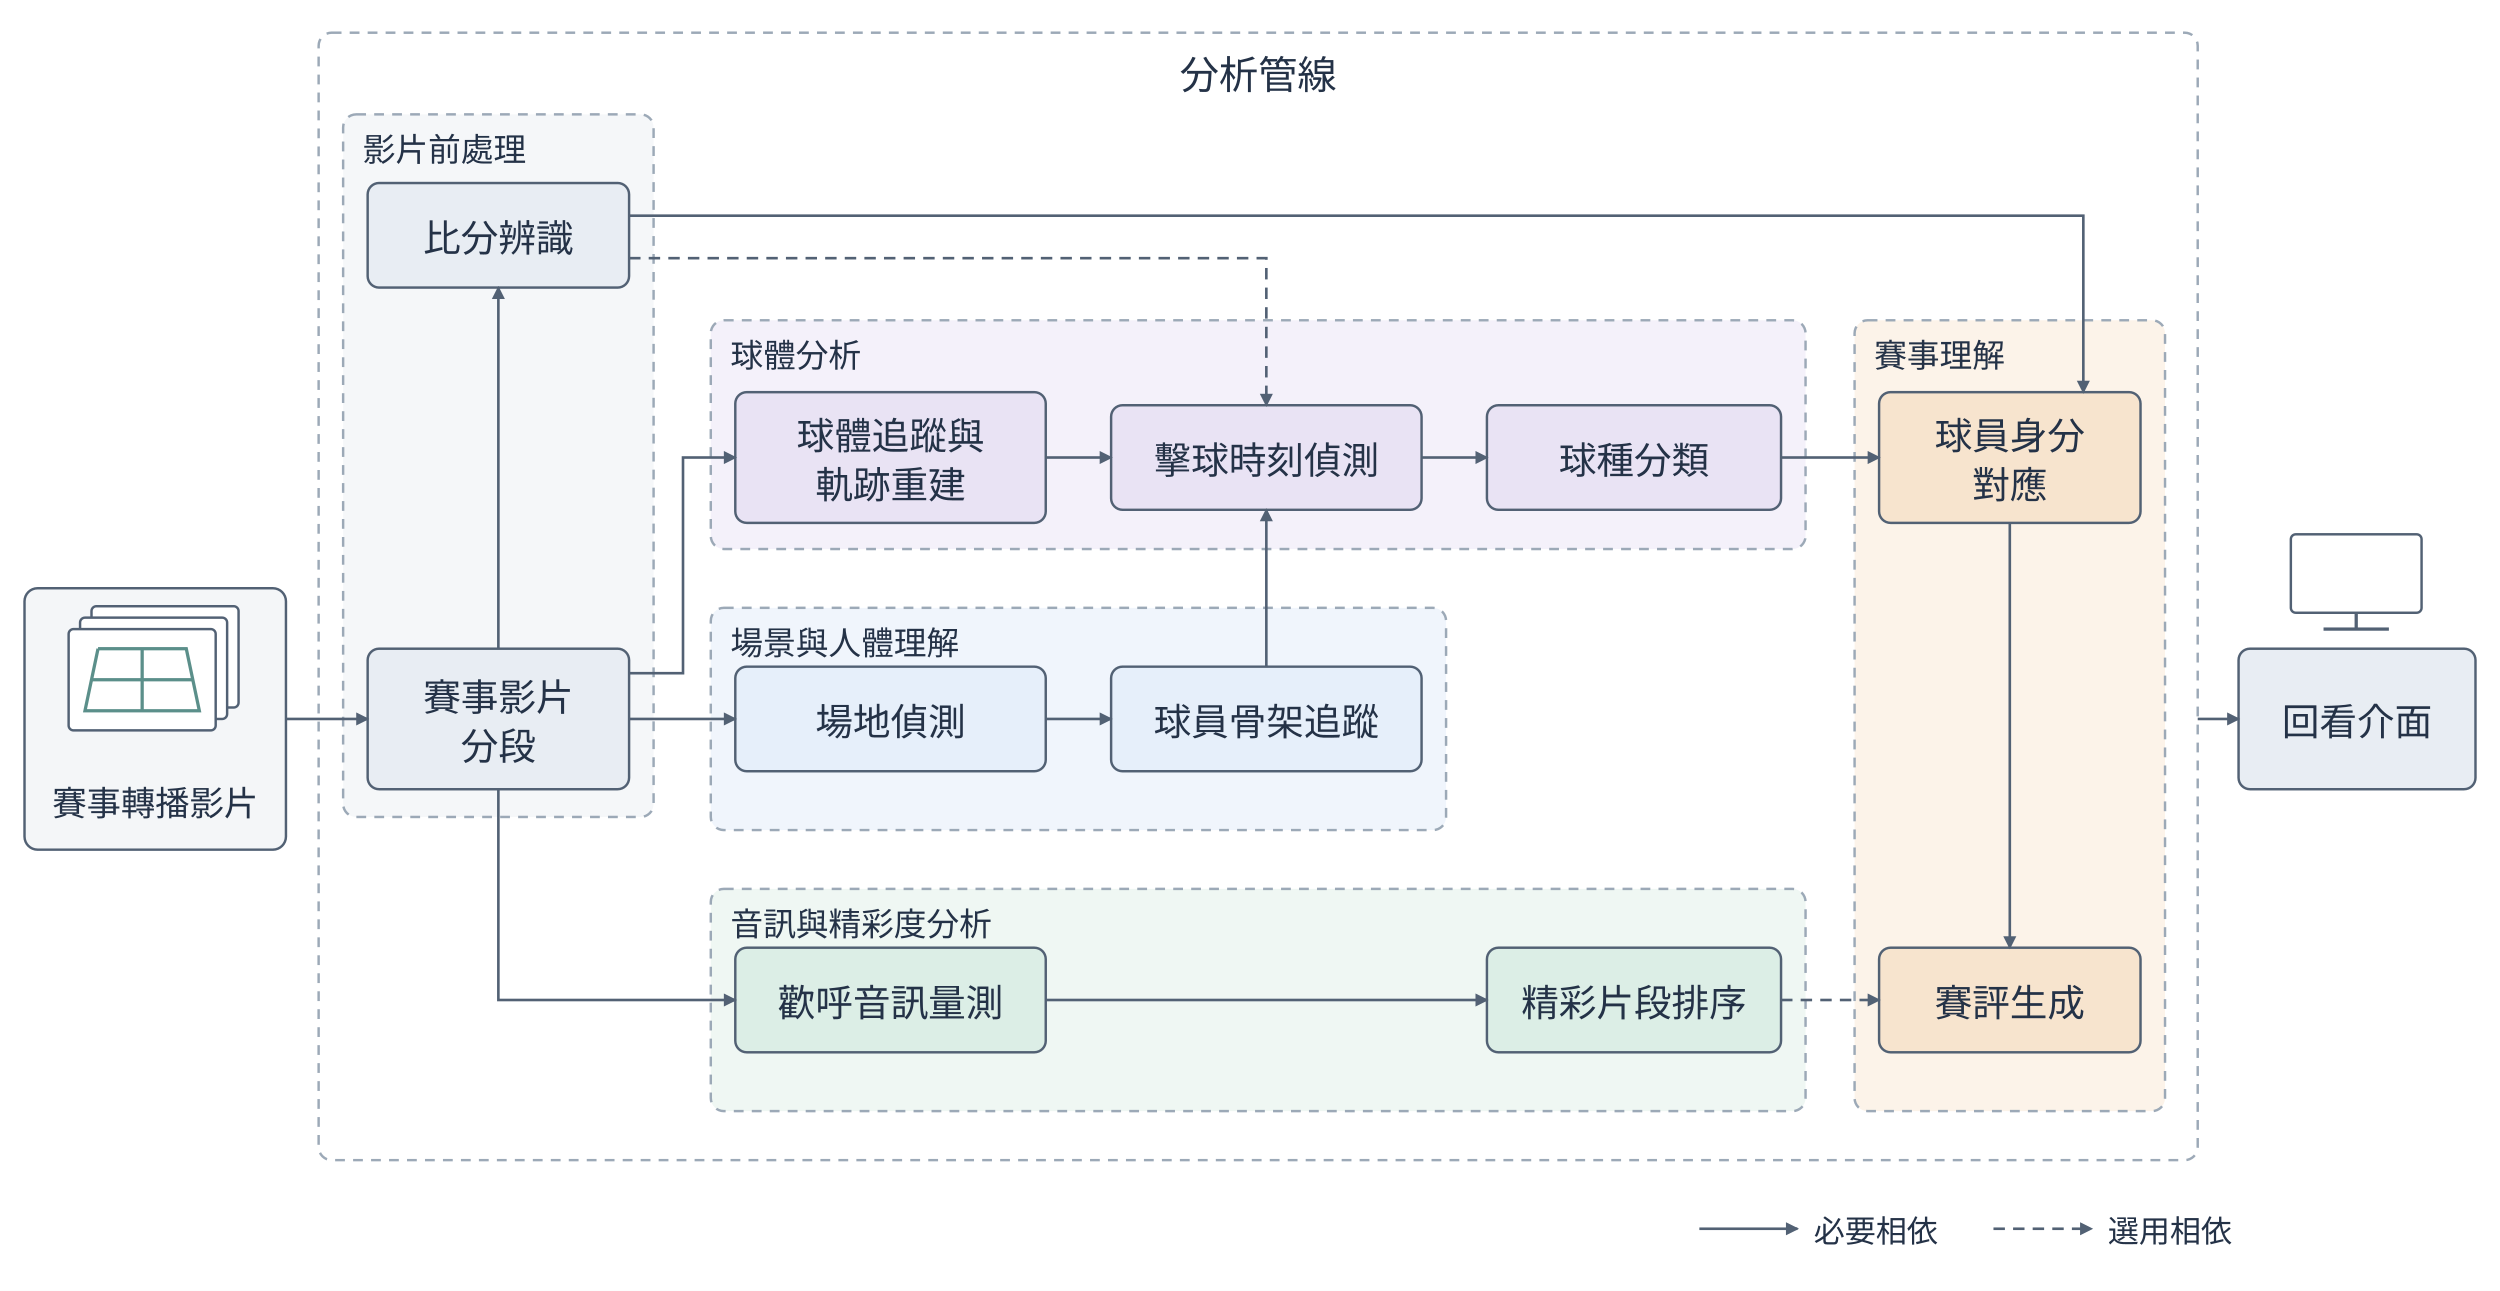
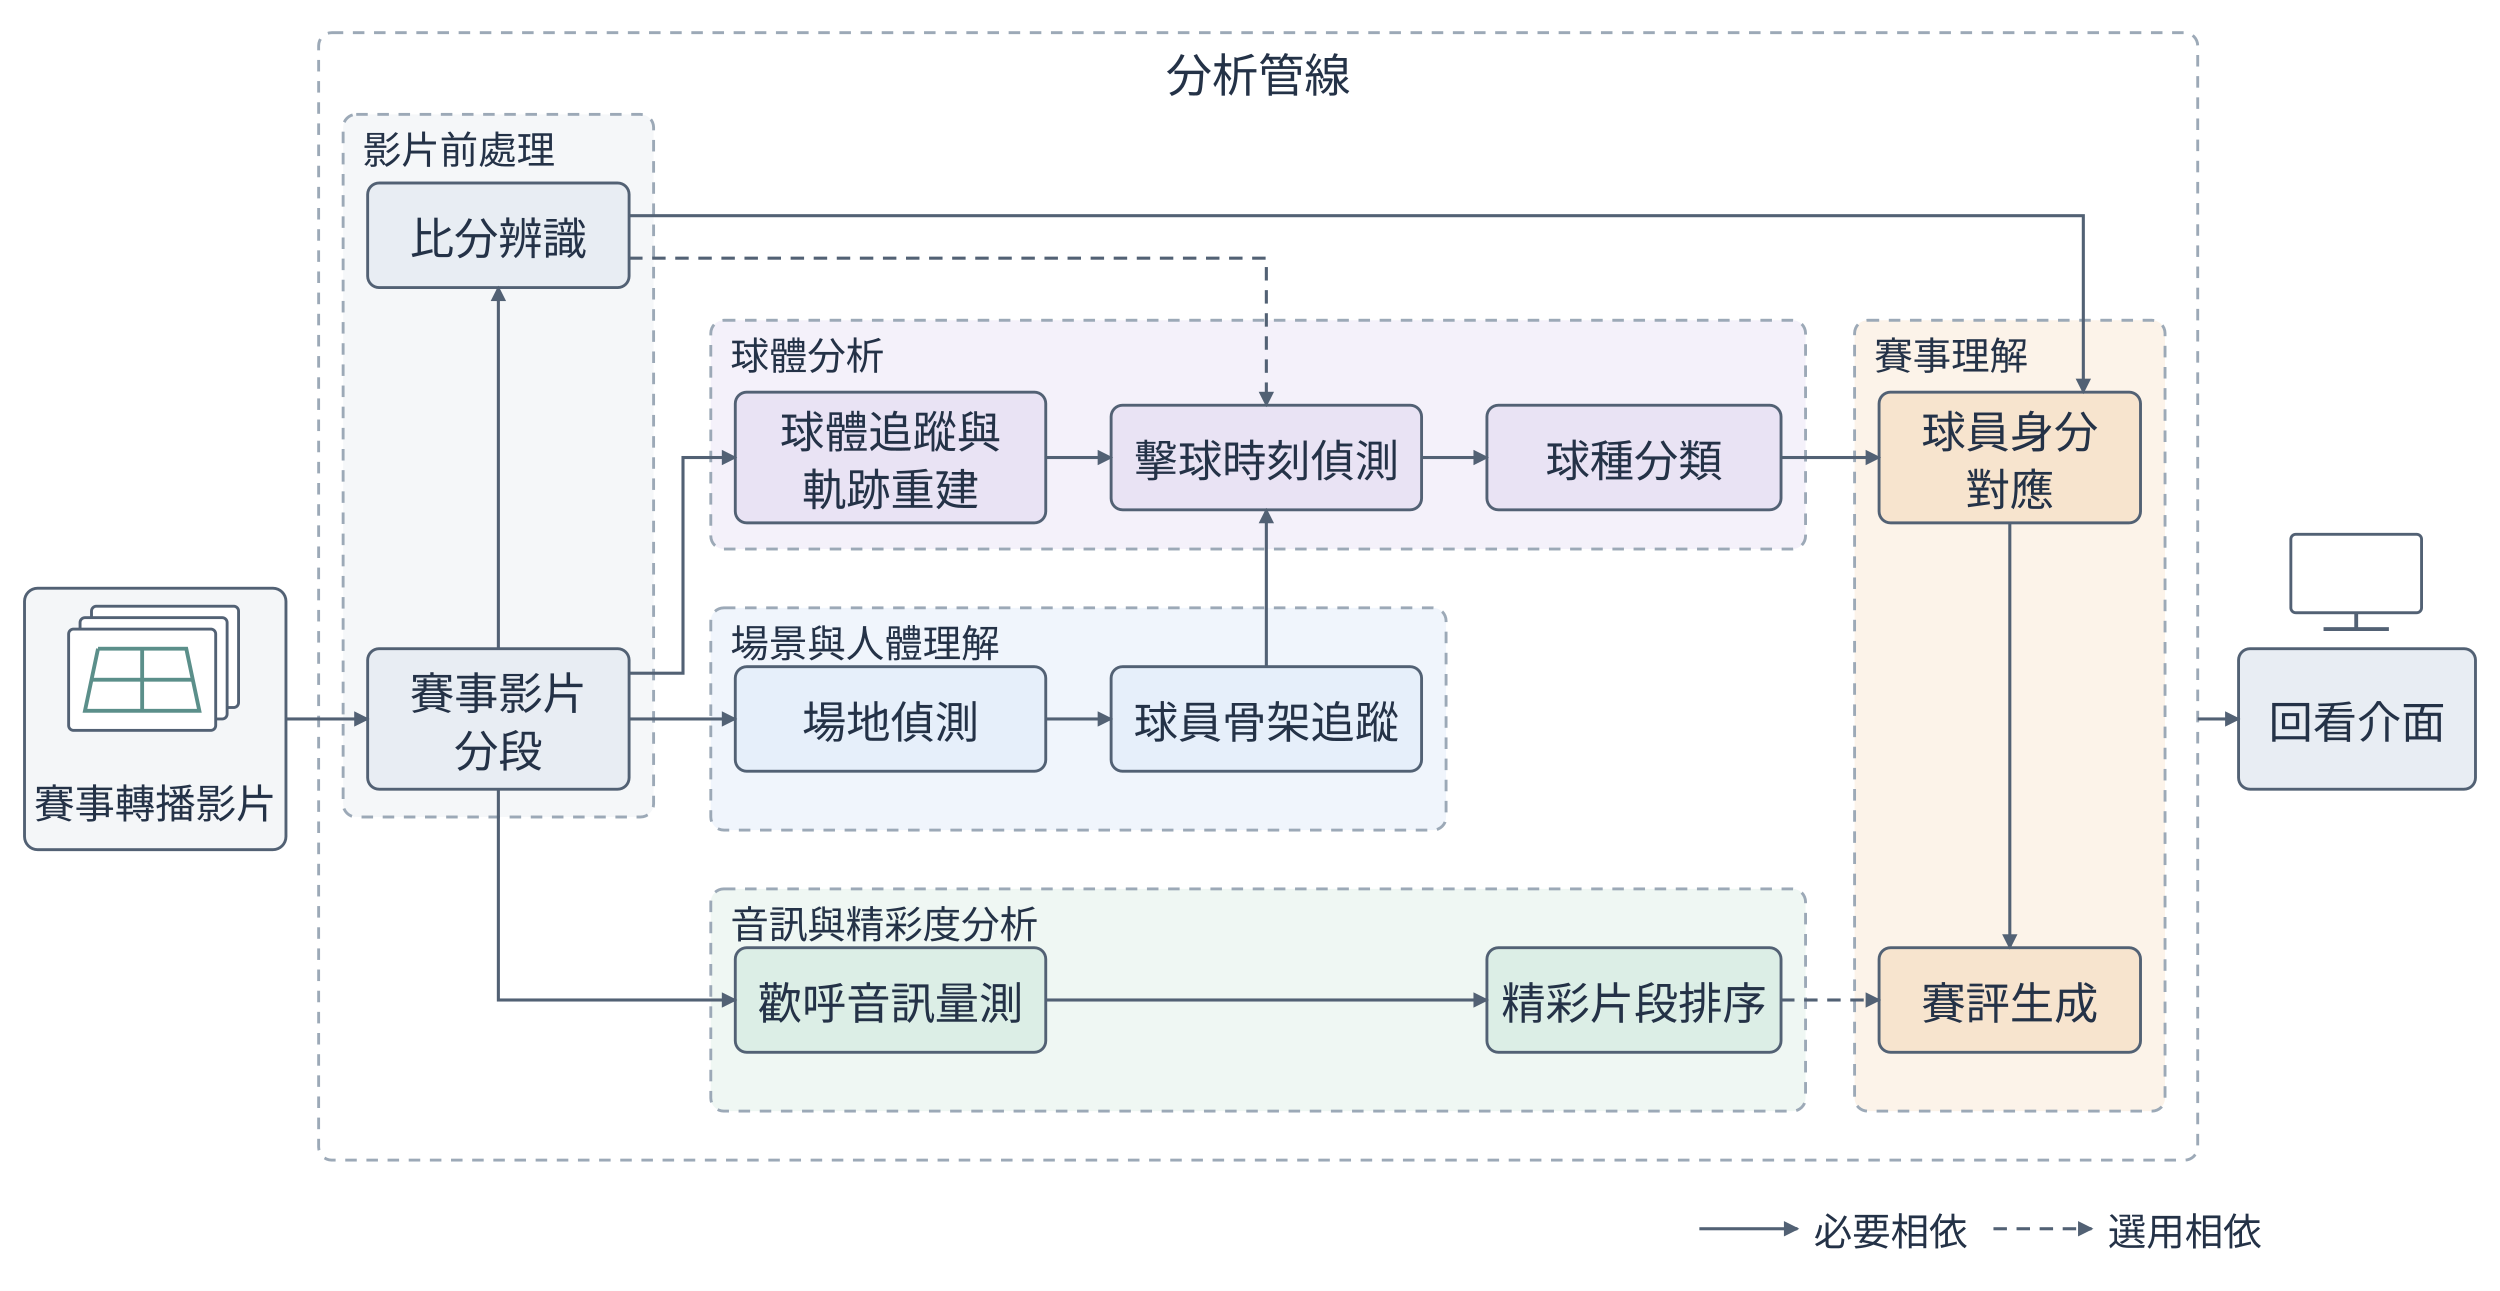
- <svg xmlns="http://www.w3.org/2000/svg" width="1530" height="790" viewBox="0 0 1530 790">
+ <svg xmlns="http://www.w3.org/2000/svg" width="1300" height="671.24" viewBox="0 0 1300 671.24">
  <defs>
    <marker id="arrow" markerWidth="8" markerHeight="8" refX="7" refY="4" orient="auto" markerUnits="userSpaceOnUse">
      <path d="M0 0 L8 4 L0 8 Z" fill="#526174" />
    </marker>
  </defs>
  <rect width="100%" height="100%" fill="white" />
-   <rect x="195" y="20" width="1150" height="690" rx="8" fill="#FFFFFF" stroke="#9CA9B7" stroke-width="1.5" stroke-dasharray="6 5" />
-   <text x="770.0" y="44" text-anchor="middle" dominant-baseline="central" font-family="Arial Unicode MS" font-size="24" fill="#243247">分析管線</text>
-   <rect x="210" y="70" width="190" height="430" rx="8" fill="#F5F7F9" stroke="#9CA9B7" stroke-width="1.5" stroke-dasharray="6 5" />
-   <text x="222" y="90" text-anchor="start" dominant-baseline="central" font-family="Arial Unicode MS" font-size="20" fill="#243247">影片前處理</text>
-   <rect x="435" y="196" width="670" height="140" rx="8" fill="#F4F1FA" stroke="#9CA9B7" stroke-width="1.5" stroke-dasharray="6 5" />
-   <text x="447" y="216" text-anchor="start" dominant-baseline="central" font-family="Arial Unicode MS" font-size="20" fill="#243247">球體分析</text>
-   <rect x="435" y="372" width="450" height="136" rx="8" fill="#F0F5FC" stroke="#9CA9B7" stroke-width="1.5" stroke-dasharray="6 5" />
-   <text x="447" y="392" text-anchor="start" dominant-baseline="central" font-family="Arial Unicode MS" font-size="20" fill="#243247">場景與人體理解</text>
-   <rect x="435" y="544" width="670" height="136" rx="8" fill="#EFF7F3" stroke="#9CA9B7" stroke-width="1.5" stroke-dasharray="6 5" />
-   <text x="447" y="564" text-anchor="start" dominant-baseline="central" font-family="Arial Unicode MS" font-size="20" fill="#243247">音訊與精彩度分析</text>
-   <rect x="1135" y="196" width="190" height="484" rx="8" fill="#FCF3E9" stroke="#9CA9B7" stroke-width="1.5" stroke-dasharray="6 5" />
-   <text x="1147" y="216" text-anchor="start" dominant-baseline="central" font-family="Arial Unicode MS" font-size="20" fill="#243247">賽事理解</text>
-   <rect x="15" y="360" width="160" height="160" rx="8" fill="#F4F6F8" stroke="#526174" stroke-width="1.5" />
-   <rect x="56" y="371" width="90" height="62" rx="3" fill="#FFFFFF" stroke="#526174" stroke-width="1.5" />
-   <rect x="49" y="378" width="90" height="62" rx="3" fill="#FFFFFF" stroke="#526174" stroke-width="1.5" />
-   <rect x="42" y="385" width="90" height="62" rx="3" fill="#FFFFFF" stroke="#526174" stroke-width="1.5" />
-   <polyline points="60,397 114,397 122,435 52,435 60,397" fill="none" stroke="#5B8F8A" stroke-width="2" />
-   <polyline points="56,416 118,416" fill="none" stroke="#5B8F8A" stroke-width="2" />
-   <polyline points="87,397 87,435" fill="none" stroke="#5B8F8A" stroke-width="2" />
-   <text x="95" y="490" text-anchor="middle" dominant-baseline="central" font-family="Arial Unicode MS" font-size="21" fill="#243247">賽事轉播影片</text>
-   <rect x="225" y="112" width="160" height="64" rx="7" fill="#E8EDF3" stroke="#526174" stroke-width="1.5" />
-   <text x="305.0" y="144.0" text-anchor="middle" dominant-baseline="central" font-family="Arial Unicode MS" font-size="23" fill="#243247">比分辨識</text>
-   <rect x="225" y="397" width="160" height="86" rx="7" fill="#E8EDF3" stroke="#526174" stroke-width="1.5" />
-   <text x="305.0" y="425.0" text-anchor="middle" dominant-baseline="central" font-family="Arial Unicode MS" font-size="23" fill="#243247">賽事影片</text>
-   <text x="305.0" y="455.0" text-anchor="middle" dominant-baseline="central" font-family="Arial Unicode MS" font-size="23" fill="#243247">分段</text>
-   <rect x="450" y="240" width="190" height="80" rx="7" fill="#E9E3F4" stroke="#526174" stroke-width="1.5" />
-   <text x="545.0" y="265.0" text-anchor="middle" dominant-baseline="central" font-family="Arial Unicode MS" font-size="23" fill="#243247">球體追蹤與</text>
-   <text x="545.0" y="295.0" text-anchor="middle" dominant-baseline="central" font-family="Arial Unicode MS" font-size="23" fill="#243247">軌跡重建</text>
-   <rect x="680" y="248" width="190" height="64" rx="7" fill="#E9E3F4" stroke="#526174" stroke-width="1.5" />
-   <text x="775.0" y="280.0" text-anchor="middle" dominant-baseline="central" font-family="Arial Unicode MS" font-size="23" fill="#243247">擊球時刻偵測</text>
-   <rect x="910" y="248" width="180" height="64" rx="7" fill="#E9E3F4" stroke="#526174" stroke-width="1.5" />
-   <text x="1000.0" y="280.0" text-anchor="middle" dominant-baseline="central" font-family="Arial Unicode MS" font-size="23" fill="#243247">球種分類</text>
-   <rect x="450" y="408" width="190" height="64" rx="7" fill="#E6EFFA" stroke="#526174" stroke-width="1.5" />
-   <text x="545.0" y="440.0" text-anchor="middle" dominant-baseline="central" font-family="Arial Unicode MS" font-size="23" fill="#243247">場地偵測</text>
-   <rect x="680" y="408" width="190" height="64" rx="7" fill="#E6EFFA" stroke="#526174" stroke-width="1.5" />
-   <text x="775.0" y="440.0" text-anchor="middle" dominant-baseline="central" font-family="Arial Unicode MS" font-size="23" fill="#243247">球員骨架追蹤</text>
-   <rect x="450" y="580" width="190" height="64" rx="7" fill="#DCEEE6" stroke="#526174" stroke-width="1.5" />
-   <text x="545.0" y="612.0" text-anchor="middle" dominant-baseline="central" font-family="Arial Unicode MS" font-size="23" fill="#243247">歡呼音訊量測</text>
-   <rect x="910" y="580" width="180" height="64" rx="7" fill="#DCEEE6" stroke="#526174" stroke-width="1.5" />
-   <text x="1000.0" y="612.0" text-anchor="middle" dominant-baseline="central" font-family="Arial Unicode MS" font-size="23" fill="#243247">精彩片段排序</text>
-   <rect x="1150" y="240" width="160" height="80" rx="7" fill="#F7E4CE" stroke="#526174" stroke-width="1.5" />
-   <text x="1230.0" y="265.0" text-anchor="middle" dominant-baseline="central" font-family="Arial Unicode MS" font-size="23" fill="#243247">球員身分</text>
-   <text x="1230.0" y="295.0" text-anchor="middle" dominant-baseline="central" font-family="Arial Unicode MS" font-size="23" fill="#243247">對應</text>
-   <rect x="1150" y="580" width="160" height="64" rx="7" fill="#F7E4CE" stroke="#526174" stroke-width="1.5" />
-   <text x="1230.0" y="612.0" text-anchor="middle" dominant-baseline="central" font-family="Arial Unicode MS" font-size="23" fill="#243247">賽評生成</text>
-   <rect x="1370" y="397" width="145" height="86" rx="7" fill="#E8EDF3" stroke="#526174" stroke-width="1.5" />
-   <text x="1442.5" y="440.0" text-anchor="middle" dominant-baseline="central" font-family="Arial Unicode MS" font-size="23" fill="#243247">回看介面</text>
-   <rect x="1402" y="327" width="80" height="48" rx="3" fill="#FFFFFF" stroke="#526174" stroke-width="1.5" />
-   <polyline points="1442,375 1442,385 1422,385 1462,385" fill="none" stroke="#526174" stroke-width="2" />
-   <polyline points="175,440 225,440" fill="none" stroke="#526174" stroke-width="1.6" marker-end="url(#arrow)" />
-   <polyline points="305,397 305,176" fill="none" stroke="#526174" stroke-width="1.6" marker-end="url(#arrow)" />
-   <polyline points="385,412 418,412 418,280 450,280" fill="none" stroke="#526174" stroke-width="1.6" marker-end="url(#arrow)" />
-   <polyline points="385,440 450,440" fill="none" stroke="#526174" stroke-width="1.6" marker-end="url(#arrow)" />
-   <polyline points="305,483 305,612 450,612" fill="none" stroke="#526174" stroke-width="1.6" marker-end="url(#arrow)" />
-   <polyline points="640,280 680,280" fill="none" stroke="#526174" stroke-width="1.6" marker-end="url(#arrow)" />
-   <polyline points="870,280 910,280" fill="none" stroke="#526174" stroke-width="1.6" marker-end="url(#arrow)" />
-   <polyline points="640,440 680,440" fill="none" stroke="#526174" stroke-width="1.6" marker-end="url(#arrow)" />
-   <polyline points="775,408 775,312" fill="none" stroke="#526174" stroke-width="1.6" marker-end="url(#arrow)" />
-   <polyline points="1090,280 1150,280" fill="none" stroke="#526174" stroke-width="1.6" marker-end="url(#arrow)" />
-   <polyline points="385,132 1275,132 1275,240" fill="none" stroke="#526174" stroke-width="1.6" marker-end="url(#arrow)" />
-   <polyline points="385,158 775,158 775,248" fill="none" stroke="#526174" stroke-width="1.6" marker-end="url(#arrow)" stroke-dasharray="7 5" />
-   <polyline points="640,612 910,612" fill="none" stroke="#526174" stroke-width="1.6" marker-end="url(#arrow)" />
-   <polyline points="1090,612 1150,612" fill="none" stroke="#526174" stroke-width="1.6" marker-end="url(#arrow)" stroke-dasharray="7 5" />
-   <polyline points="1230,320 1230,580" fill="none" stroke="#526174" stroke-width="1.6" marker-end="url(#arrow)" />
-   <polyline points="1345,440 1370,440" fill="none" stroke="#526174" stroke-width="1.6" marker-end="url(#arrow)" />
-   <polyline points="1040,752 1100,752" fill="none" stroke="#526174" stroke-width="1.6" marker-end="url(#arrow)" />
-   <text x="1110" y="752" text-anchor="start" dominant-baseline="central" font-family="Arial Unicode MS" font-size="19" fill="#243247">必要相依</text>
-   <polyline points="1220,752 1280,752" fill="none" stroke="#526174" stroke-width="1.6" marker-end="url(#arrow)" stroke-dasharray="7 5" />
-   <text x="1290" y="752" text-anchor="start" dominant-baseline="central" font-family="Arial Unicode MS" font-size="19" fill="#243247">選用相依</text>
+   <rect x="165.69" y="16.99" width="977.12" height="586.27" rx="6.8" fill="#FFFFFF" stroke="#9CA9B7" stroke-width="1.5" stroke-dasharray="6 5" />
+   <text x="654.25" y="37.39" text-anchor="middle" dominant-baseline="central" font-family="Arial Unicode MS" font-size="24" fill="#243247">分析管線</text>
+   <rect x="178.43" y="59.48" width="161.44" height="365.36" rx="6.8" fill="#F5F7F9" stroke="#9CA9B7" stroke-width="1.5" stroke-dasharray="6 5" />
+   <text x="188.63" y="76.47" text-anchor="start" dominant-baseline="central" font-family="Arial Unicode MS" font-size="20" fill="#243247">影片前處理</text>
+   <rect x="369.61" y="166.54" width="569.28" height="118.95" rx="6.8" fill="#F4F1FA" stroke="#9CA9B7" stroke-width="1.5" stroke-dasharray="6 5" />
+   <text x="379.8" y="183.53" text-anchor="start" dominant-baseline="central" font-family="Arial Unicode MS" font-size="20" fill="#243247">球體分析</text>
+   <rect x="369.61" y="316.08" width="382.35" height="115.56" rx="6.8" fill="#F0F5FC" stroke="#9CA9B7" stroke-width="1.5" stroke-dasharray="6 5" />
+   <text x="379.8" y="333.07" text-anchor="start" dominant-baseline="central" font-family="Arial Unicode MS" font-size="20" fill="#243247">場景與人體理解</text>
+   <rect x="369.61" y="462.22" width="569.28" height="115.56" rx="6.8" fill="#EFF7F3" stroke="#9CA9B7" stroke-width="1.5" stroke-dasharray="6 5" />
+   <text x="379.8" y="479.22" text-anchor="start" dominant-baseline="central" font-family="Arial Unicode MS" font-size="20" fill="#243247">音訊與精彩度分析</text>
+   <rect x="964.38" y="166.54" width="161.44" height="411.24" rx="6.8" fill="#FCF3E9" stroke="#9CA9B7" stroke-width="1.5" stroke-dasharray="6 5" />
+   <text x="974.58" y="183.53" text-anchor="start" dominant-baseline="central" font-family="Arial Unicode MS" font-size="20" fill="#243247">賽事理解</text>
+   <rect x="12.75" y="305.88" width="135.95" height="135.95" rx="6.8" fill="#F4F6F8" stroke="#526174" stroke-width="1.5" />
+   <rect x="47.58" y="315.23" width="76.47" height="52.68" rx="2.55" fill="#FFFFFF" stroke="#526174" stroke-width="1.5" />
+   <rect x="41.63" y="321.18" width="76.47" height="52.68" rx="2.55" fill="#FFFFFF" stroke="#526174" stroke-width="1.5" />
+   <rect x="35.69" y="327.12" width="76.47" height="52.68" rx="2.55" fill="#FFFFFF" stroke="#526174" stroke-width="1.5" />
+   <polyline points="50.98,337.32 96.86,337.32 103.66,369.61 44.18,369.61 50.98,337.32" fill="none" stroke="#5B8F8A" stroke-width="2" />
+   <polyline points="47.58,353.46 100.26,353.46" fill="none" stroke="#5B8F8A" stroke-width="2" />
+   <polyline points="73.92,337.32 73.92,369.61" fill="none" stroke="#5B8F8A" stroke-width="2" />
+   <text x="80.72" y="416.34" text-anchor="middle" dominant-baseline="central" font-family="Arial Unicode MS" font-size="21" fill="#243247">賽事轉播影片</text>
+   <rect x="191.18" y="95.16" width="135.95" height="54.38" rx="5.95" fill="#E8EDF3" stroke="#526174" stroke-width="1.5" />
+   <text x="259.15" y="122.35" text-anchor="middle" dominant-baseline="central" font-family="Arial Unicode MS" font-size="23" fill="#243247">比分辨識</text>
+   <rect x="191.18" y="337.32" width="135.95" height="73.07" rx="5.95" fill="#E8EDF3" stroke="#526174" stroke-width="1.5" />
+   <text x="259.15" y="358.86" text-anchor="middle" dominant-baseline="central" font-family="Arial Unicode MS" font-size="23" fill="#243247">賽事影片</text>
+   <text x="259.15" y="388.86" text-anchor="middle" dominant-baseline="central" font-family="Arial Unicode MS" font-size="23" fill="#243247">分段</text>
+   <rect x="382.35" y="203.92" width="161.44" height="67.97" rx="5.95" fill="#E9E3F4" stroke="#526174" stroke-width="1.5" />
+   <text x="463.07" y="222.91" text-anchor="middle" dominant-baseline="central" font-family="Arial Unicode MS" font-size="23" fill="#243247">球體追蹤與</text>
+   <text x="463.07" y="252.91" text-anchor="middle" dominant-baseline="central" font-family="Arial Unicode MS" font-size="23" fill="#243247">軌跡重建</text>
+   <rect x="577.78" y="210.72" width="161.44" height="54.38" rx="5.95" fill="#E9E3F4" stroke="#526174" stroke-width="1.5" />
+   <text x="658.5" y="237.91" text-anchor="middle" dominant-baseline="central" font-family="Arial Unicode MS" font-size="23" fill="#243247">擊球時刻偵測</text>
+   <rect x="773.2" y="210.72" width="152.94" height="54.38" rx="5.95" fill="#E9E3F4" stroke="#526174" stroke-width="1.5" />
+   <text x="849.67" y="237.91" text-anchor="middle" dominant-baseline="central" font-family="Arial Unicode MS" font-size="23" fill="#243247">球種分類</text>
+   <rect x="382.35" y="346.67" width="161.44" height="54.38" rx="5.95" fill="#E6EFFA" stroke="#526174" stroke-width="1.5" />
+   <text x="463.07" y="373.86" text-anchor="middle" dominant-baseline="central" font-family="Arial Unicode MS" font-size="23" fill="#243247">場地偵測</text>
+   <rect x="577.78" y="346.67" width="161.44" height="54.38" rx="5.95" fill="#E6EFFA" stroke="#526174" stroke-width="1.5" />
+   <text x="658.5" y="373.86" text-anchor="middle" dominant-baseline="central" font-family="Arial Unicode MS" font-size="23" fill="#243247">球員骨架追蹤</text>
+   <rect x="382.35" y="492.81" width="161.44" height="54.38" rx="5.95" fill="#DCEEE6" stroke="#526174" stroke-width="1.5" />
+   <text x="463.07" y="520" text-anchor="middle" dominant-baseline="central" font-family="Arial Unicode MS" font-size="23" fill="#243247">歡呼音訊量測</text>
+   <rect x="773.2" y="492.81" width="152.94" height="54.38" rx="5.95" fill="#DCEEE6" stroke="#526174" stroke-width="1.5" />
+   <text x="849.67" y="520" text-anchor="middle" dominant-baseline="central" font-family="Arial Unicode MS" font-size="23" fill="#243247">精彩片段排序</text>
+   <rect x="977.12" y="203.92" width="135.95" height="67.97" rx="5.95" fill="#F7E4CE" stroke="#526174" stroke-width="1.5" />
+   <text x="1045.1" y="222.91" text-anchor="middle" dominant-baseline="central" font-family="Arial Unicode MS" font-size="23" fill="#243247">球員身分</text>
+   <text x="1045.1" y="252.91" text-anchor="middle" dominant-baseline="central" font-family="Arial Unicode MS" font-size="23" fill="#243247">對應</text>
+   <rect x="977.12" y="492.81" width="135.95" height="54.38" rx="5.95" fill="#F7E4CE" stroke="#526174" stroke-width="1.5" />
+   <text x="1045.1" y="520" text-anchor="middle" dominant-baseline="central" font-family="Arial Unicode MS" font-size="23" fill="#243247">賽評生成</text>
+   <rect x="1164.05" y="337.32" width="123.2" height="73.07" rx="5.95" fill="#E8EDF3" stroke="#526174" stroke-width="1.5" />
+   <text x="1225.65" y="373.86" text-anchor="middle" dominant-baseline="central" font-family="Arial Unicode MS" font-size="23" fill="#243247">回看介面</text>
+   <rect x="1191.24" y="277.84" width="67.97" height="40.78" rx="2.55" fill="#FFFFFF" stroke="#526174" stroke-width="1.5" />
+   <polyline points="1225.23,318.63 1225.23,327.12 1208.24,327.12 1242.22,327.12" fill="none" stroke="#526174" stroke-width="2" />
+   <polyline points="148.69,373.86 191.18,373.86" fill="none" stroke="#526174" stroke-width="1.6" marker-end="url(#arrow)" />
+   <polyline points="259.15,337.32 259.15,149.54" fill="none" stroke="#526174" stroke-width="1.6" marker-end="url(#arrow)" />
+   <polyline points="327.12,350.07 355.16,350.07 355.16,237.91 382.35,237.91" fill="none" stroke="#526174" stroke-width="1.6" marker-end="url(#arrow)" />
+   <polyline points="327.12,373.86 382.35,373.86" fill="none" stroke="#526174" stroke-width="1.6" marker-end="url(#arrow)" />
+   <polyline points="259.15,410.39 259.15,520 382.35,520" fill="none" stroke="#526174" stroke-width="1.6" marker-end="url(#arrow)" />
+   <polyline points="543.79,237.91 577.78,237.91" fill="none" stroke="#526174" stroke-width="1.6" marker-end="url(#arrow)" />
+   <polyline points="739.22,237.91 773.2,237.91" fill="none" stroke="#526174" stroke-width="1.6" marker-end="url(#arrow)" />
+   <polyline points="543.79,373.86 577.78,373.86" fill="none" stroke="#526174" stroke-width="1.6" marker-end="url(#arrow)" />
+   <polyline points="658.5,346.67 658.5,265.1" fill="none" stroke="#526174" stroke-width="1.6" marker-end="url(#arrow)" />
+   <polyline points="926.14,237.91 977.12,237.91" fill="none" stroke="#526174" stroke-width="1.6" marker-end="url(#arrow)" />
+   <polyline points="327.12,112.16 1083.33,112.16 1083.33,203.92" fill="none" stroke="#526174" stroke-width="1.6" marker-end="url(#arrow)" />
+   <polyline points="327.12,134.25 658.5,134.25 658.5,210.72" fill="none" stroke="#526174" stroke-width="1.6" marker-end="url(#arrow)" stroke-dasharray="7 5" />
+   <polyline points="543.79,520 773.2,520" fill="none" stroke="#526174" stroke-width="1.6" marker-end="url(#arrow)" />
+   <polyline points="926.14,520 977.12,520" fill="none" stroke="#526174" stroke-width="1.6" marker-end="url(#arrow)" stroke-dasharray="7 5" />
+   <polyline points="1045.1,271.9 1045.1,492.81" fill="none" stroke="#526174" stroke-width="1.6" marker-end="url(#arrow)" />
+   <polyline points="1142.81,373.86 1164.05,373.86" fill="none" stroke="#526174" stroke-width="1.6" marker-end="url(#arrow)" />
+   <polyline points="883.66,638.95 934.64,638.95" fill="none" stroke="#526174" stroke-width="1.6" marker-end="url(#arrow)" />
+   <text x="943.14" y="638.95" text-anchor="start" dominant-baseline="central" font-family="Arial Unicode MS" font-size="20" fill="#243247">必要相依</text>
+   <polyline points="1036.6,638.95 1087.58,638.95" fill="none" stroke="#526174" stroke-width="1.6" marker-end="url(#arrow)" stroke-dasharray="7 5" />
+   <text x="1096.08" y="638.95" text-anchor="start" dominant-baseline="central" font-family="Arial Unicode MS" font-size="20" fill="#243247">選用相依</text>
</svg>
